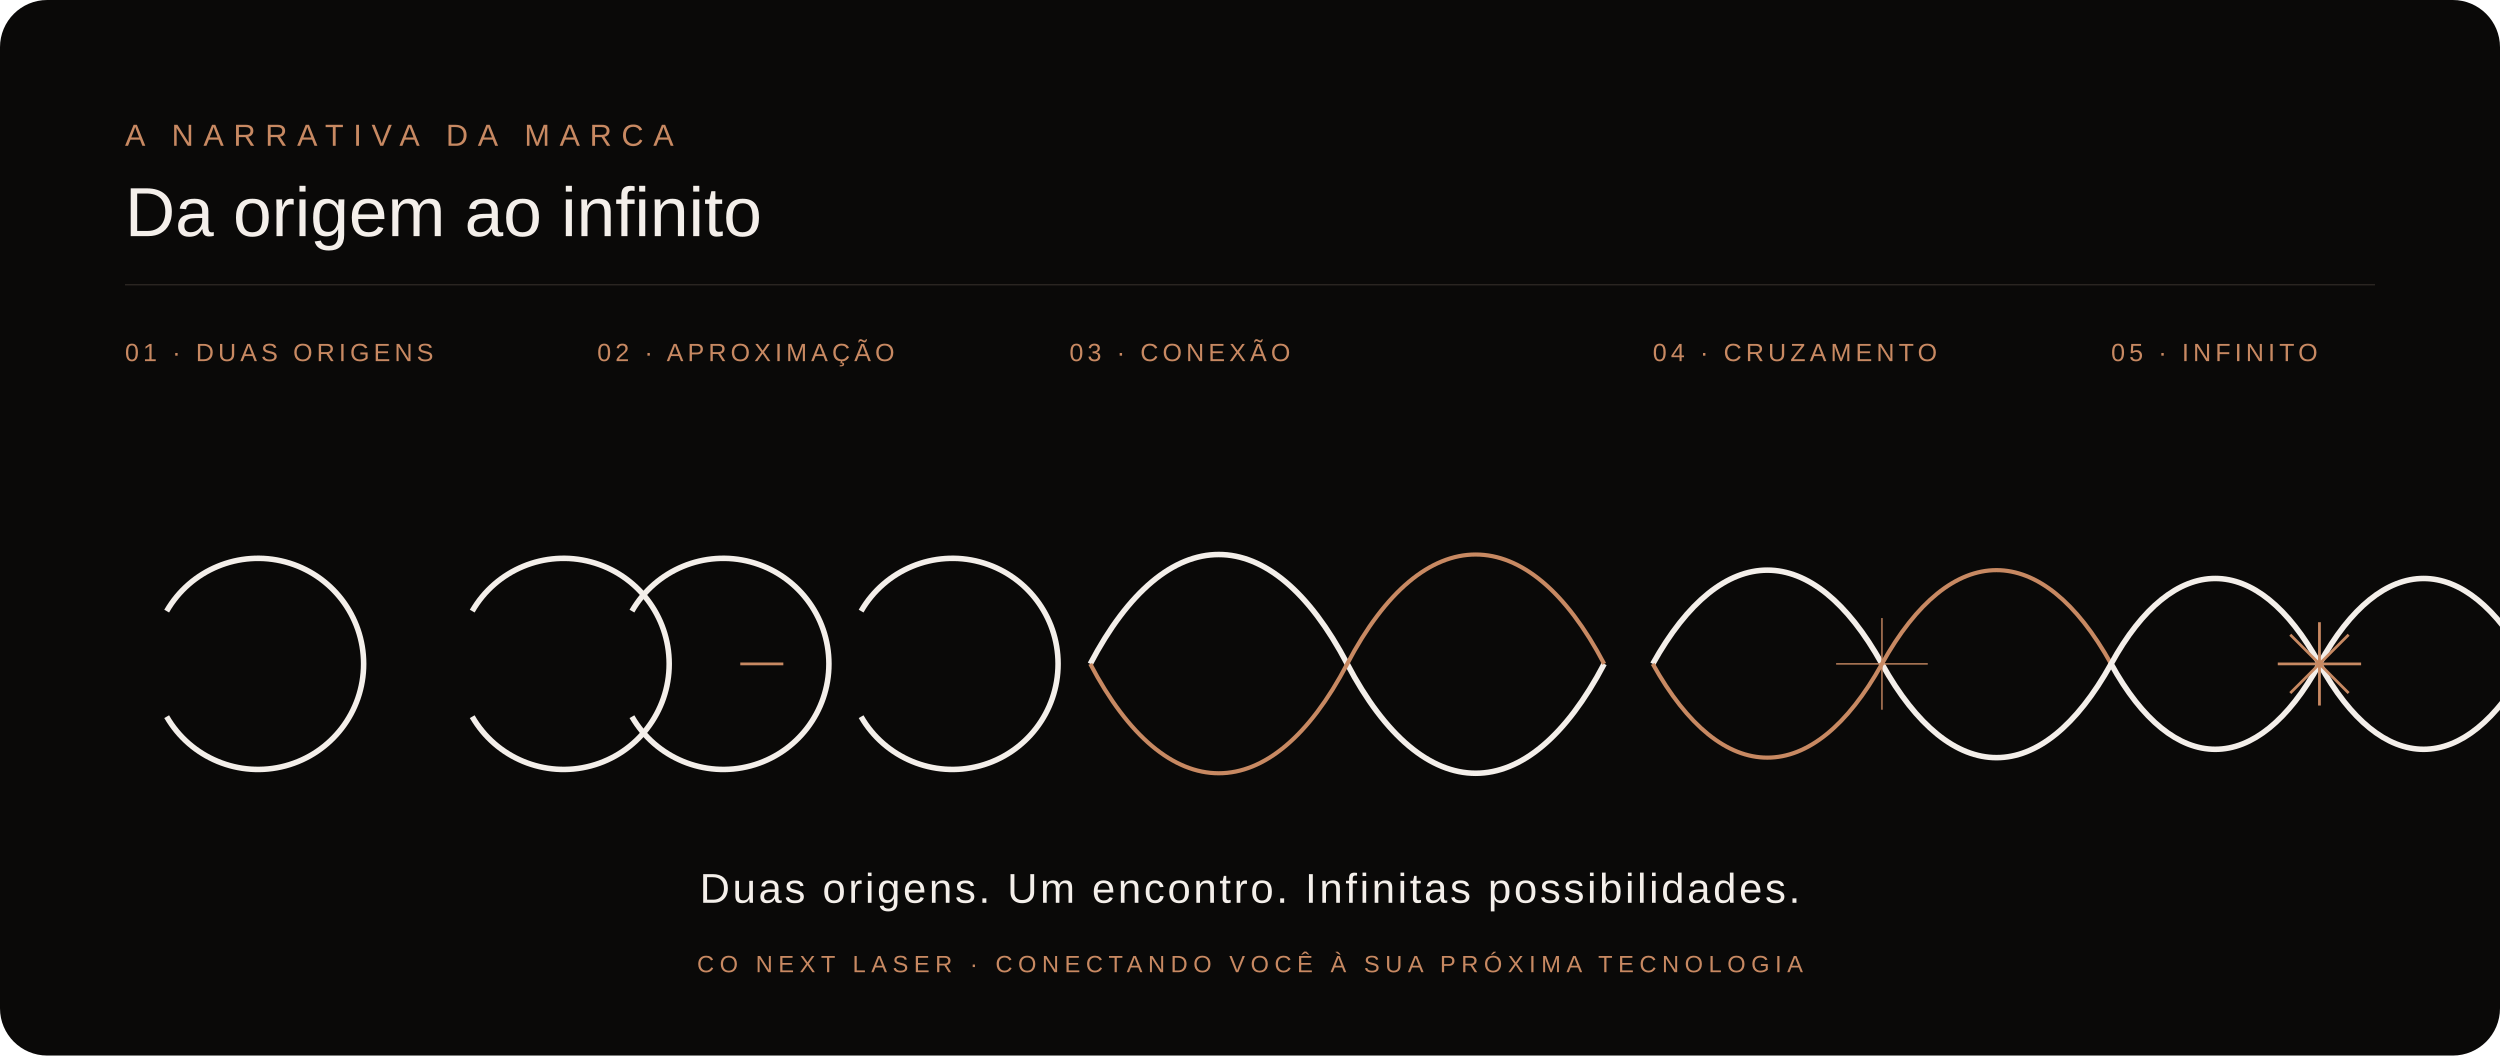
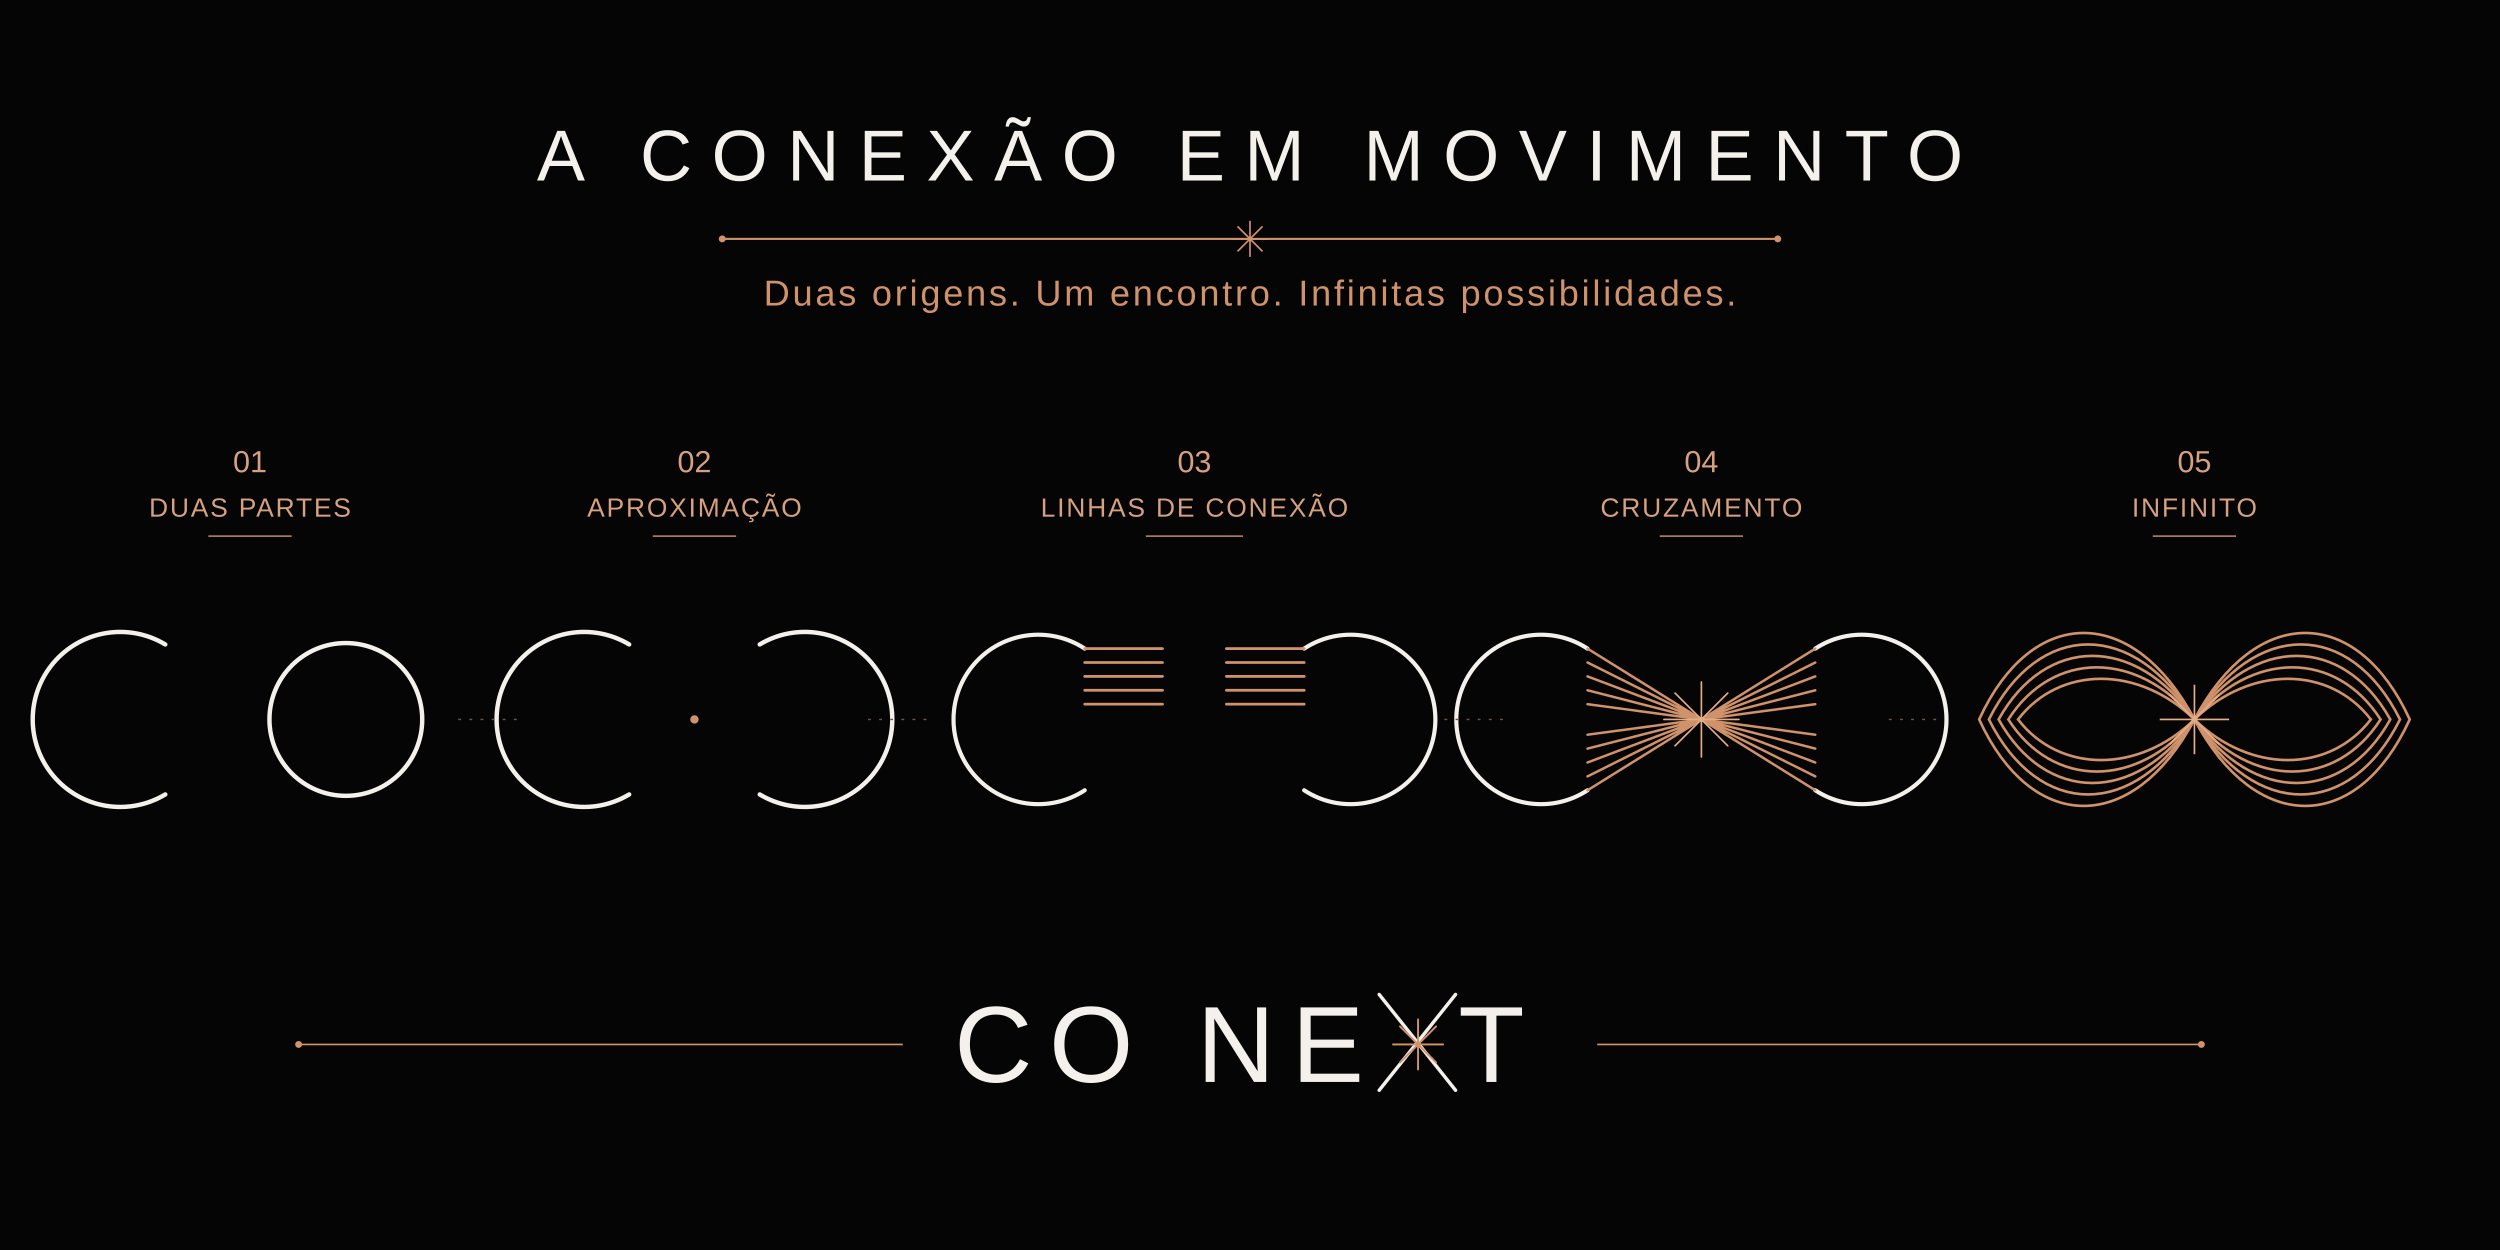
- <svg xmlns="http://www.w3.org/2000/svg" viewBox="0 0 1800 760" role="img" aria-labelledby="title desc">
-   <rect width="1800" height="760" rx="34" fill="#0A0908" />
-   <text x="90" y="105" fill="#C88962" font-family="Montserrat,Arial,sans-serif" font-size="22" letter-spacing="7">A NARRATIVA DA MARCA</text>
-   <text x="90" y="170" fill="#F4EFEA" font-family="Montserrat,Arial,sans-serif" font-size="50" font-weight="300">Da origem ao infinito</text>
-   <path d="M90 205H1710" stroke="#2B2622" />
-   <g font-family="Montserrat,Arial,sans-serif">
-     <g transform="translate(90 260)">
-       <text fill="#C88962" font-size="18" letter-spacing="3">01 · DUAS ORIGENS</text>
-       <path d="M30 180a76 76 0 1 1 0 76M250 180a76 76 0 1 1 0 76" fill="none" stroke="#F4EFEA" stroke-width="4" />
+ <svg xmlns="http://www.w3.org/2000/svg" viewBox="0 0 1800 900" role="img" aria-labelledby="t d">
+   <rect width="1800" height="900" fill="#050505" />
+   <g font-family="Montserrat,Helvetica Neue,Arial,sans-serif" font-weight="300">
+     <text x="900" y="130" text-anchor="middle" fill="#F4F0EB" font-size="52" letter-spacing="14">A CONEXÃO EM MOVIMENTO</text>
+     <path d="M520 172H1280" stroke="#D0926B" stroke-width="1.5" />
+     <circle cx="520" cy="172" r="2.5" fill="#D0926B" />
+     <circle cx="1280" cy="172" r="2.5" fill="#D0926B" />
+     <g stroke="#D0926B" stroke-width="1.2">
+       <path d="M900 159v26M887 172h26M891 163l18 18M909 163l-18 18" />
    </g>
-     <g transform="translate(430 260)">
-       <text fill="#C88962" font-size="18" letter-spacing="3">02 · APROXIMAÇÃO</text>
-       <path d="M25 180a76 76 0 1 1 0 76M190 180a76 76 0 1 1 0 76" fill="none" stroke="#F4EFEA" stroke-width="4" />
-       <path d="M103 218h31" stroke="#C88962" stroke-width="2" />
+     <text x="900" y="220" text-anchor="middle" fill="#D0926B" font-size="26" letter-spacing="2">Duas origens. Um encontro. Infinitas possibilidades.</text>
+     <g fill="#D6A17F" font-size="22" text-anchor="middle">
+       <text x="180" y="340">01</text>
+       <text x="500" y="340">02</text>
+       <text x="860" y="340">03</text>
+       <text x="1225" y="340">04</text>
+       <text x="1580" y="340">05</text>
    </g>
-     <g transform="translate(770 260)">
-       <text fill="#C88962" font-size="18" letter-spacing="3">03 · CONEXÃO</text>
-       <path d="M15 218c55-105 130-105 185 0s130 105 185 0" fill="none" stroke="#F4EFEA" stroke-width="4" />
-       <path d="M15 218c55 105 130 105 185 0s130-105 185 0" fill="none" stroke="#C88962" stroke-width="3" />
+     <g fill="#D6A17F" font-size="19" text-anchor="middle" letter-spacing="1.3">
+       <text x="180" y="372">DUAS PARTES</text>
+       <text x="500" y="372">APROXIMAÇÃO</text>
+       <text x="860" y="372">LINHAS DE CONEXÃO</text>
+       <text x="1225" y="372">CRUZAMENTO</text>
+       <text x="1580" y="372">INFINITO</text>
    </g>
-     <g transform="translate(1190 260)">
-       <text fill="#C88962" font-size="18" letter-spacing="3">04 · CRUZAMENTO</text>
-       <path d="M0 218c50-90 115-90 165 0s115 90 165 0" fill="none" stroke="#F4EFEA" stroke-width="4" />
-       <path d="M0 218c50 90 115 90 165 0s115-90 165 0" fill="none" stroke="#C88962" stroke-width="3" />
-       <g stroke="#C88962">
-         <path d="M165 185v66M132 218h66" />
-       </g>
+     <g stroke="#D0926B">
+       <path d="M150 386h60M470 386h60M825 386h70M1195 386h60M1550 386h60" />
    </g>
-     <g transform="translate(1520 260)">
-       <text fill="#C88962" font-size="18" letter-spacing="3">05 · INFINITO</text>
-       <path d="M0 218c45-82 105-82 150 0s105 82 150 0c-45-82-105-82-150 0S45 300 0 218Z" fill="none" stroke="#F4EFEA" stroke-width="4" />
-       <path d="M150 188v60M120 218h60M129 197l42 42M171 197l-42 42" stroke="#C88962" stroke-width="2" />
+   </g>
+   <g fill="none" stroke="#F4F0EB" stroke-width="3.2" stroke-linecap="round">
+     <path d="M119 464a63 63 0 1 0 0 108" />
+     <circle cx="249" cy="518" r="55" />
+   </g>
+   <g fill="none" stroke="#F4F0EB" stroke-width="3.2" stroke-linecap="round">
+     <path d="M453 464a63 63 0 1 0 0 108" />
+     <path d="M547 464a63 63 0 1 1 0 108" />
+   </g>
+   <circle cx="500" cy="518" r="3" fill="#D0926B" />
+   <g fill="none" stroke-linecap="round">
+     <path d="M781 467a61 61 0 1 0 0 102M939 467a61 61 0 1 1 0 102" stroke="#F4F0EB" stroke-width="3" />
+     <g stroke="#D0926B" stroke-width="2">
+       <path d="M781 467l56 0M781 477l56 0M781 487l56 0M781 497l56 0M781 507l56 0M939 467l-56 0M939 477l-56 0M939 487l-56 0M939 497l-56 0M939 507l-56 0" />
    </g>
-     <text x="900" y="650" text-anchor="middle" fill="#F4EFEA" font-size="30" font-weight="300" letter-spacing="2">Duas origens. Um encontro. Infinitas possibilidades.</text>
-     <text x="900" y="700" text-anchor="middle" fill="#C88962" font-size="17" letter-spacing="4">CO NEXT LASER · CONECTANDO VOCÊ À SUA PRÓXIMA TECNOLOGIA</text>
+   </g>
+   <g fill="none" stroke-linecap="round">
+     <path d="M1143 467a61 61 0 1 0 0 102M1307 467a61 61 0 1 1 0 102" stroke="#F4F0EB" stroke-width="3" />
+     <g stroke="#D0926B" stroke-width="1.8">
+       <path d="M1143 467l164 102M1143 477l164 82M1143 487l164 62M1143 497l164 42M1143 507l164 22M1307 467l-164 102M1307 477l-164 82M1307 487l-164 62M1307 497l-164 42M1307 507l-164 22" />
+     </g>
+     <g stroke="#E3AD88" stroke-width="1.2">
+       <path d="M1225 491v54M1198 518h54M1206 499l38 38M1244 499l-38 38" />
+     </g>
+   </g>
+   <g fill="none" stroke="#D0926B" stroke-width="1.9">
+     <path d="M1425 518c38-83 111-83 155 0s117 83 155 0c-38-83-111-83-155 0s-117 83-155 0Z" />
+     <path d="M1432 518c36-72 105-72 148 0s112 72 148 0c-36-72-105-72-148 0s-112 72-148 0Z" />
+     <path d="M1439 518c34-61 99-61 141 0s107 61 141 0c-34-61-99-61-141 0s-107 61-141 0Z" />
+     <path d="M1446 518c32-50 93-50 134 0s102 50 134 0c-32-50-93-50-134 0s-102 50-134 0Z" />
+     <path d="M1453 518c30-39 87-39 127 0s97 39 127 0c-30-39-87-39-127 0s-97 39-127 0Z" />
+   </g>
+   <g stroke="#E3AD88" stroke-width="1.2">
+     <path d="M1580 493v50M1555 518h50M1562 500l36 36M1598 500l-36 36" />
+   </g>
+   <g stroke="#6E5748" stroke-width="1" stroke-dasharray="2 6">
+     <path d="M330 518h45M625 518h45M1040 518h45M1360 518h35" />
+   </g>
+   <path d="M215 752H650M1150 752H1585" stroke="#D0926B" stroke-width="1.2" />
+   <circle cx="215" cy="752" r="2.5" fill="#D0926B" />
+   <circle cx="1585" cy="752" r="2.5" fill="#D0926B" />
+   <g fill="#F4F0EB" font-family="Montserrat,Helvetica Neue,Arial,sans-serif" font-weight="200">
+     <text x="687" y="779" font-size="78" letter-spacing="12">CO NE</text>
+     <text x="1050" y="779" font-size="78" letter-spacing="12">T</text>
+   </g>
+   <g fill="none" stroke-linecap="round">
+     <path d="M993 716l55 69M1048 716l-55 69" stroke="#F4F0EB" stroke-width="2.5" />
+     <path d="M1021 734v36M1003 752h36M1008 739l26 26M1034 739l-26 26" stroke="#D0926B" stroke-width="1.4" />
  </g>
</svg>
